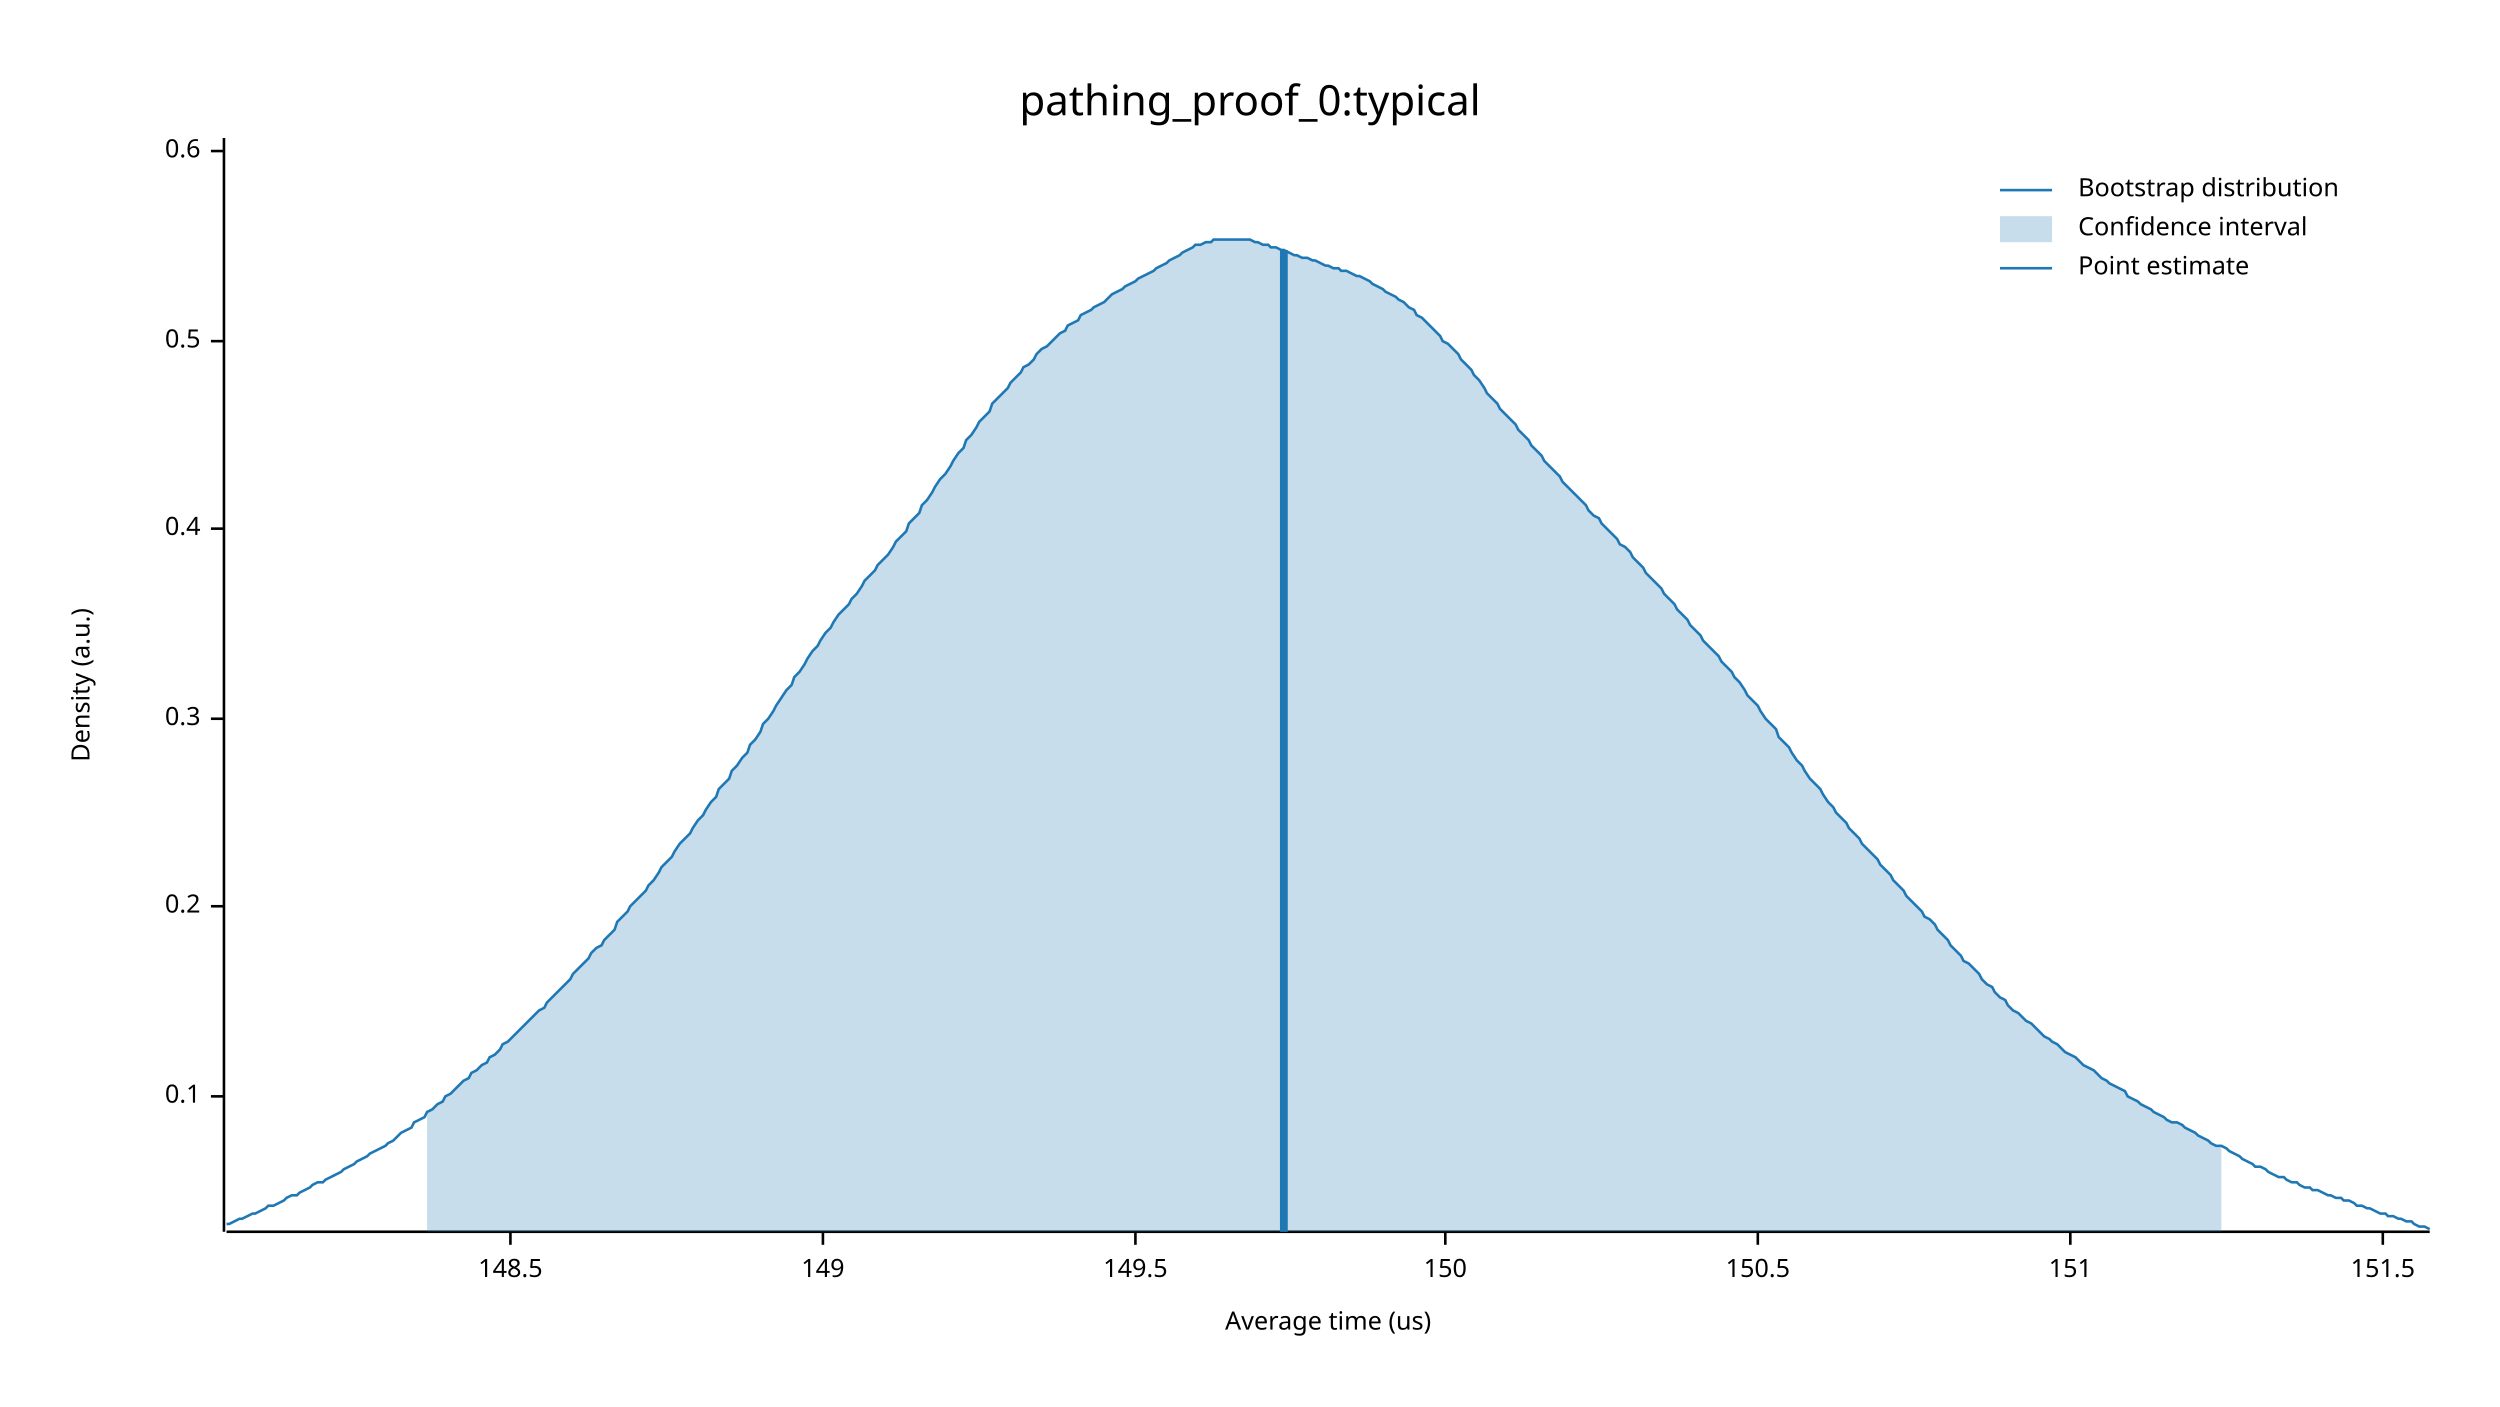
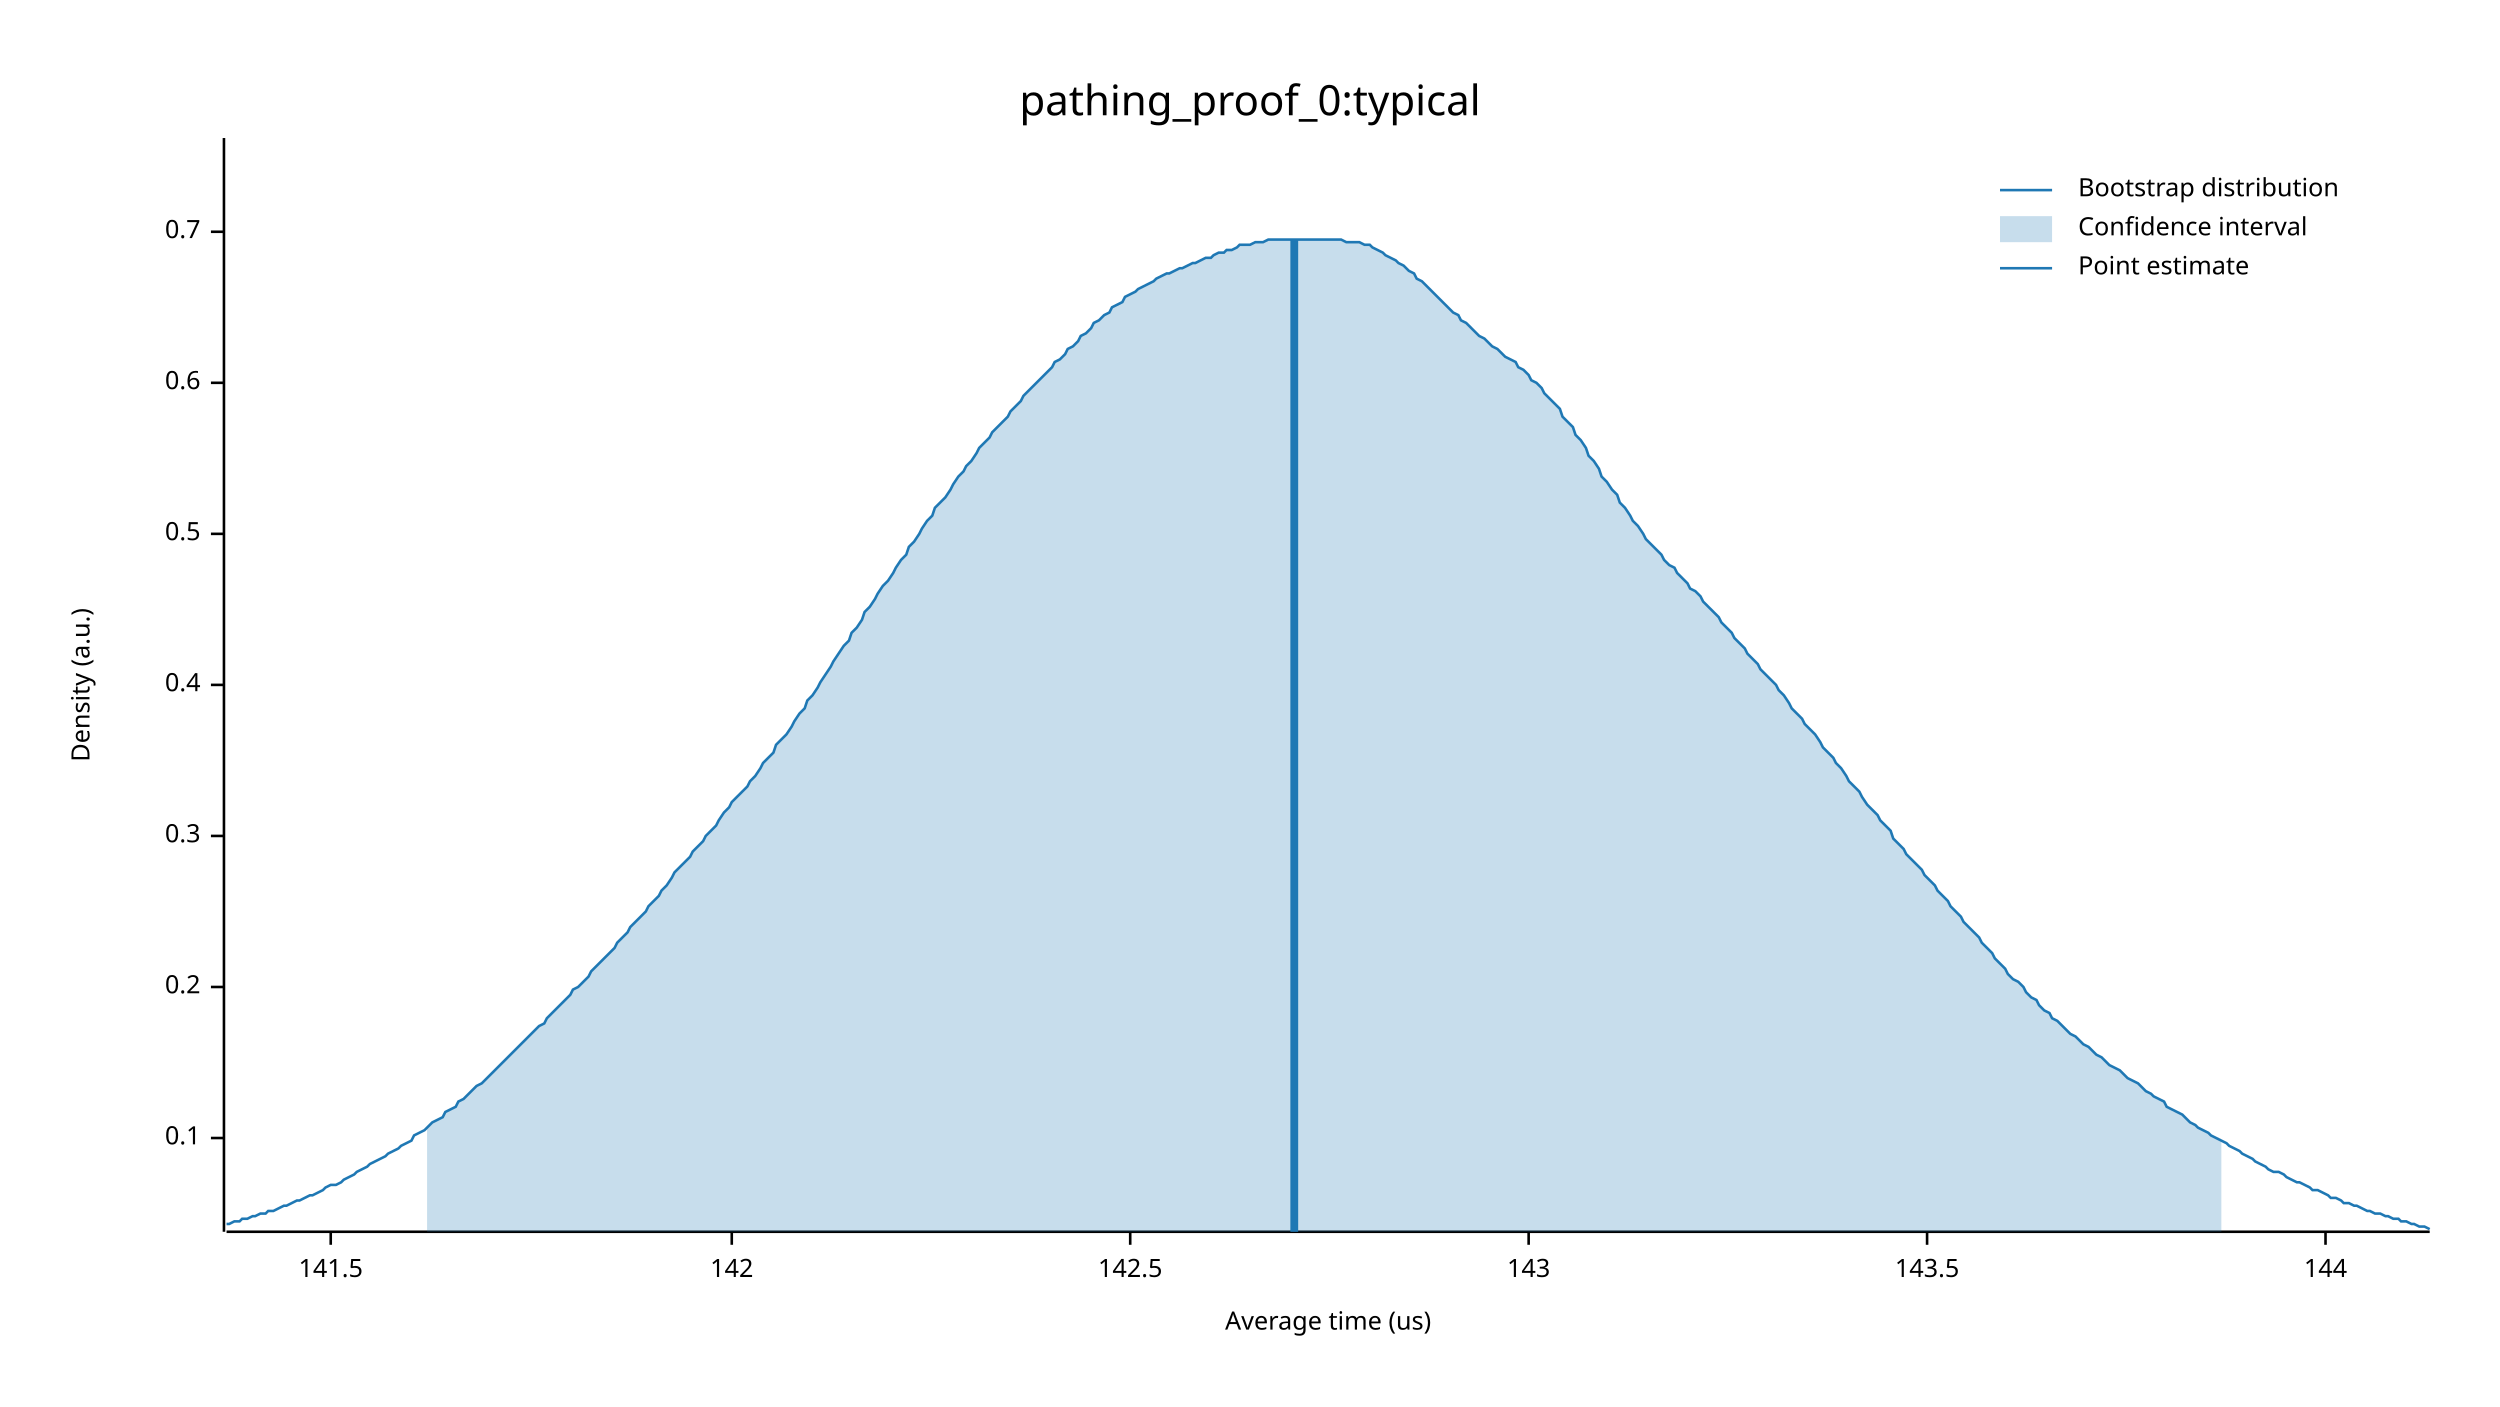
<svg xmlns="http://www.w3.org/2000/svg" width="960" height="540" viewBox="0 0 960 540">
  <text x="480" y="32" dy="0.76em" text-anchor="middle" font-family="sans-serif" font-size="16.129" opacity="1" fill="#000000">
pathing_proof_0:typical
</text>
  <text x="27" y="263" dy="0.76em" text-anchor="middle" font-family="sans-serif" font-size="9.677" opacity="1" fill="#000000" transform="rotate(270, 27, 263)">
Density (a.u.)
</text>
  <text x="510" y="513" dy="-0.5ex" text-anchor="middle" font-family="sans-serif" font-size="9.677" opacity="1" fill="#000000">
Average time (us)
</text>
  <polyline fill="none" opacity="1" stroke="#000000" stroke-width="1" points="86,53 86,473 " />
-   <text x="77" y="421" dy="0.5ex" text-anchor="end" font-family="sans-serif" font-size="9.677" opacity="1" fill="#000000">
+   <text x="77" y="437" dy="0.5ex" text-anchor="end" font-family="sans-serif" font-size="9.677" opacity="1" fill="#000000">
0.1
</text>
-   <polyline fill="none" opacity="1" stroke="#000000" stroke-width="1" points="81,421 86,421 " />
-   <text x="77" y="348" dy="0.5ex" text-anchor="end" font-family="sans-serif" font-size="9.677" opacity="1" fill="#000000">
+   <polyline fill="none" opacity="1" stroke="#000000" stroke-width="1" points="81,437 86,437 " />
+   <text x="77" y="379" dy="0.5ex" text-anchor="end" font-family="sans-serif" font-size="9.677" opacity="1" fill="#000000">
0.2
</text>
-   <polyline fill="none" opacity="1" stroke="#000000" stroke-width="1" points="81,348 86,348 " />
-   <text x="77" y="276" dy="0.5ex" text-anchor="end" font-family="sans-serif" font-size="9.677" opacity="1" fill="#000000">
+   <polyline fill="none" opacity="1" stroke="#000000" stroke-width="1" points="81,379 86,379 " />
+   <text x="77" y="321" dy="0.5ex" text-anchor="end" font-family="sans-serif" font-size="9.677" opacity="1" fill="#000000">
0.3
</text>
-   <polyline fill="none" opacity="1" stroke="#000000" stroke-width="1" points="81,276 86,276 " />
-   <text x="77" y="203" dy="0.5ex" text-anchor="end" font-family="sans-serif" font-size="9.677" opacity="1" fill="#000000">
+   <polyline fill="none" opacity="1" stroke="#000000" stroke-width="1" points="81,321 86,321 " />
+   <text x="77" y="263" dy="0.5ex" text-anchor="end" font-family="sans-serif" font-size="9.677" opacity="1" fill="#000000">
0.4
</text>
-   <polyline fill="none" opacity="1" stroke="#000000" stroke-width="1" points="81,203 86,203 " />
-   <text x="77" y="131" dy="0.5ex" text-anchor="end" font-family="sans-serif" font-size="9.677" opacity="1" fill="#000000">
+   <polyline fill="none" opacity="1" stroke="#000000" stroke-width="1" points="81,263 86,263 " />
+   <text x="77" y="205" dy="0.5ex" text-anchor="end" font-family="sans-serif" font-size="9.677" opacity="1" fill="#000000">
0.5
</text>
-   <polyline fill="none" opacity="1" stroke="#000000" stroke-width="1" points="81,131 86,131 " />
-   <text x="77" y="58" dy="0.5ex" text-anchor="end" font-family="sans-serif" font-size="9.677" opacity="1" fill="#000000">
+   <polyline fill="none" opacity="1" stroke="#000000" stroke-width="1" points="81,205 86,205 " />
+   <text x="77" y="147" dy="0.5ex" text-anchor="end" font-family="sans-serif" font-size="9.677" opacity="1" fill="#000000">
0.6
</text>
-   <polyline fill="none" opacity="1" stroke="#000000" stroke-width="1" points="81,58 86,58 " />
+   <polyline fill="none" opacity="1" stroke="#000000" stroke-width="1" points="81,147 86,147 " />
+   <text x="77" y="89" dy="0.5ex" text-anchor="end" font-family="sans-serif" font-size="9.677" opacity="1" fill="#000000">
+ 0.7
+ </text>
+   <polyline fill="none" opacity="1" stroke="#000000" stroke-width="1" points="81,89 86,89 " />
  <polyline fill="none" opacity="1" stroke="#000000" stroke-width="1" points="87,473 933,473 " />
-   <text x="196" y="483" dy="0.76em" text-anchor="middle" font-family="sans-serif" font-size="9.677" opacity="1" fill="#000000">
- 148.5
+   <text x="127" y="483" dy="0.76em" text-anchor="middle" font-family="sans-serif" font-size="9.677" opacity="1" fill="#000000">
+ 141.5
</text>
-   <polyline fill="none" opacity="1" stroke="#000000" stroke-width="1" points="196,473 196,478 " />
-   <text x="316" y="483" dy="0.76em" text-anchor="middle" font-family="sans-serif" font-size="9.677" opacity="1" fill="#000000">
- 149
+   <polyline fill="none" opacity="1" stroke="#000000" stroke-width="1" points="127,473 127,478 " />
+   <text x="281" y="483" dy="0.76em" text-anchor="middle" font-family="sans-serif" font-size="9.677" opacity="1" fill="#000000">
+ 142
</text>
-   <polyline fill="none" opacity="1" stroke="#000000" stroke-width="1" points="316,473 316,478 " />
-   <text x="436" y="483" dy="0.76em" text-anchor="middle" font-family="sans-serif" font-size="9.677" opacity="1" fill="#000000">
- 149.5
+   <polyline fill="none" opacity="1" stroke="#000000" stroke-width="1" points="281,473 281,478 " />
+   <text x="434" y="483" dy="0.76em" text-anchor="middle" font-family="sans-serif" font-size="9.677" opacity="1" fill="#000000">
+ 142.5
</text>
-   <polyline fill="none" opacity="1" stroke="#000000" stroke-width="1" points="436,473 436,478 " />
-   <text x="555" y="483" dy="0.76em" text-anchor="middle" font-family="sans-serif" font-size="9.677" opacity="1" fill="#000000">
- 150
+   <polyline fill="none" opacity="1" stroke="#000000" stroke-width="1" points="434,473 434,478 " />
+   <text x="587" y="483" dy="0.76em" text-anchor="middle" font-family="sans-serif" font-size="9.677" opacity="1" fill="#000000">
+ 143
</text>
-   <polyline fill="none" opacity="1" stroke="#000000" stroke-width="1" points="555,473 555,478 " />
-   <text x="675" y="483" dy="0.76em" text-anchor="middle" font-family="sans-serif" font-size="9.677" opacity="1" fill="#000000">
- 150.5
+   <polyline fill="none" opacity="1" stroke="#000000" stroke-width="1" points="587,473 587,478 " />
+   <text x="740" y="483" dy="0.76em" text-anchor="middle" font-family="sans-serif" font-size="9.677" opacity="1" fill="#000000">
+ 143.5
</text>
-   <polyline fill="none" opacity="1" stroke="#000000" stroke-width="1" points="675,473 675,478 " />
-   <text x="795" y="483" dy="0.76em" text-anchor="middle" font-family="sans-serif" font-size="9.677" opacity="1" fill="#000000">
- 151
+   <polyline fill="none" opacity="1" stroke="#000000" stroke-width="1" points="740,473 740,478 " />
+   <text x="893" y="483" dy="0.76em" text-anchor="middle" font-family="sans-serif" font-size="9.677" opacity="1" fill="#000000">
+ 144
</text>
-   <polyline fill="none" opacity="1" stroke="#000000" stroke-width="1" points="795,473 795,478 " />
-   <text x="915" y="483" dy="0.76em" text-anchor="middle" font-family="sans-serif" font-size="9.677" opacity="1" fill="#000000">
- 151.5
- </text>
-   <polyline fill="none" opacity="1" stroke="#000000" stroke-width="1" points="915,473 915,478 " />
-   <polyline fill="none" opacity="1" stroke="#1F78B4" stroke-width="1" points="87,470 88,470 90,469 92,468 93,468 95,467 97,466 98,466 100,465 102,464 103,463 105,463 107,462 109,461 110,460 112,459 114,459 115,458 117,457 119,456 120,455 122,454 124,454 125,453 127,452 129,451 131,450 132,449 134,448 136,447 137,446 139,445 141,444 142,443 144,442 146,441 148,440 149,439 151,438 153,436 154,435 156,434 158,433 159,431 161,430 163,429 164,427 166,426 168,424 170,423 171,421 173,420 175,418 176,417 178,415 180,414 181,412 183,411 185,409 187,408 188,406 190,405 192,403 193,401 195,400 197,398 198,397 200,395 202,393 203,392 205,390 207,388 209,387 210,385 212,383 214,381 215,380 217,378 219,376 220,374 222,372 224,370 226,368 227,366 229,364 231,363 232,361 234,359 236,357 237,354 239,352 241,350 242,348 244,346 246,344 248,342 249,340 251,338 253,335 254,333 256,331 258,329 259,327 261,324 263,322 265,320 266,318 268,315 270,313 271,311 273,308 275,306 276,303 278,301 280,299 281,296 283,294 285,291 287,289 288,286 290,284 292,281 293,278 295,276 297,273 298,271 300,268 302,265 304,263 305,260 307,258 309,255 310,253 312,250 314,248 315,246 317,243 319,241 320,239 322,236 324,234 326,232 327,230 329,228 331,225 332,223 334,221 336,219 337,217 339,215 341,213 343,210 344,208 346,206 348,204 349,201 351,199 353,197 354,194 356,192 358,189 359,187 361,184 363,182 365,179 366,177 368,174 370,172 371,169 373,167 375,164 376,162 378,160 380,158 381,155 383,153 385,151 387,149 388,147 390,145 392,143 393,141 395,140 397,138 398,136 400,134 402,133 404,131 405,130 407,128 409,127 410,125 412,124 414,123 415,121 417,120 419,119 420,118 422,117 424,116 426,114 427,113 429,112 431,111 432,110 434,109 436,108 437,107 439,106 441,105 443,104 444,103 446,102 448,101 449,100 451,99 453,98 454,97 456,96 458,95 459,94 461,94 463,93 465,93 466,92 468,92 470,92 471,92 473,92 475,92 476,92 478,92 480,92 482,93 483,93 485,94 487,94 488,95 490,95 492,96 493,96 495,97 497,98 498,98 500,99 502,99 504,100 505,100 507,101 509,102 510,102 512,103 514,103 515,104 517,104 519,105 521,106 522,106 524,107 526,108 527,109 529,110 531,111 532,112 534,113 536,114 537,115 539,116 541,118 543,119 544,121 546,122 548,124 549,125 551,127 553,129 554,131 556,132 558,134 560,136 561,138 563,140 565,142 566,144 568,146 570,149 571,151 573,153 575,155 576,157 578,159 580,161 582,163 583,165 585,167 587,169 588,171 590,173 592,175 593,177 595,179 597,181 599,183 600,185 602,187 604,189 605,190 607,192 609,194 610,196 612,198 614,199 615,201 617,203 619,205 621,207 622,209 624,210 626,212 627,214 629,216 631,218 632,220 634,222 636,224 638,226 639,228 641,230 643,232 644,234 646,236 648,238 649,240 651,242 653,244 654,246 656,248 658,250 660,252 661,254 663,256 665,258 666,260 668,262 670,265 671,267 673,269 675,271 676,273 678,276 680,278 682,280 683,283 685,285 687,287 688,289 690,292 692,294 693,296 695,299 697,301 699,303 700,305 702,308 704,310 705,312 707,314 709,316 710,318 712,320 714,322 715,324 717,326 719,328 721,330 722,332 724,334 726,336 727,338 729,340 731,342 732,344 734,346 736,348 738,350 739,352 741,353 743,355 744,357 746,359 748,361 749,363 751,365 753,367 754,369 756,370 758,372 760,374 761,376 763,378 765,379 766,381 768,383 770,384 771,386 773,388 775,389 777,391 778,392 780,393 782,395 783,396 785,398 787,399 788,400 790,401 792,403 793,404 795,405 797,406 799,408 800,409 802,410 804,411 805,412 807,414 809,415 810,416 812,417 814,418 816,419 817,421 819,422 821,423 822,424 824,425 826,426 827,427 829,428 831,429 832,430 834,431 836,431 838,432 839,433 841,434 843,435 844,436 846,437 848,438 849,439 851,440 853,440 855,441 856,442 858,443 860,444 861,445 863,446 865,447 866,448 868,448 870,449 871,450 873,451 875,452 877,452 878,453 880,454 882,454 883,455 885,456 887,456 888,457 890,457 892,458 894,459 895,459 897,460 899,460 900,461 902,461 904,462 905,463 907,463 909,464 910,464 912,465 914,466 916,466 917,467 919,467 921,468 922,468 924,469 926,469 927,470 929,471 931,471 933,472 " />
-   <polygon opacity="0.25" fill="#1F78B4" points="164,427 166,426 168,424 170,423 171,421 173,420 175,418 176,417 178,415 180,414 181,412 183,411 185,409 187,408 188,406 190,405 192,403 193,401 195,400 197,398 198,397 200,395 202,393 203,392 205,390 207,388 209,387 210,385 212,383 214,381 215,380 217,378 219,376 220,374 222,372 224,370 226,368 227,366 229,364 231,363 232,361 234,359 236,357 237,354 239,352 241,350 242,348 244,346 246,344 248,342 249,340 251,338 253,335 254,333 256,331 258,329 259,327 261,324 263,322 265,320 266,318 268,315 270,313 271,311 273,308 275,306 276,303 278,301 280,299 281,296 283,294 285,291 287,289 288,286 290,284 292,281 293,278 295,276 297,273 298,271 300,268 302,265 304,263 305,260 307,258 309,255 310,253 312,250 314,248 315,246 317,243 319,241 320,239 322,236 324,234 326,232 327,230 329,228 331,225 332,223 334,221 336,219 337,217 339,215 341,213 343,210 344,208 346,206 348,204 349,201 351,199 353,197 354,194 356,192 358,189 359,187 361,184 363,182 365,179 366,177 368,174 370,172 371,169 373,167 375,164 376,162 378,160 380,158 381,155 383,153 385,151 387,149 388,147 390,145 392,143 393,141 395,140 397,138 398,136 400,134 402,133 404,131 405,130 407,128 409,127 410,125 412,124 414,123 415,121 417,120 419,119 420,118 422,117 424,116 426,114 427,113 429,112 431,111 432,110 434,109 436,108 437,107 439,106 441,105 443,104 444,103 446,102 448,101 449,100 451,99 453,98 454,97 456,96 458,95 459,94 461,94 463,93 465,93 466,92 468,92 470,92 471,92 473,92 475,92 476,92 478,92 480,92 482,93 483,93 485,94 487,94 488,95 490,95 492,96 493,96 495,97 497,98 498,98 500,99 502,99 504,100 505,100 507,101 509,102 510,102 512,103 514,103 515,104 517,104 519,105 521,106 522,106 524,107 526,108 527,109 529,110 531,111 532,112 534,113 536,114 537,115 539,116 541,118 543,119 544,121 546,122 548,124 549,125 551,127 553,129 554,131 556,132 558,134 560,136 561,138 563,140 565,142 566,144 568,146 570,149 571,151 573,153 575,155 576,157 578,159 580,161 582,163 583,165 585,167 587,169 588,171 590,173 592,175 593,177 595,179 597,181 599,183 600,185 602,187 604,189 605,190 607,192 609,194 610,196 612,198 614,199 615,201 617,203 619,205 621,207 622,209 624,210 626,212 627,214 629,216 631,218 632,220 634,222 636,224 638,226 639,228 641,230 643,232 644,234 646,236 648,238 649,240 651,242 653,244 654,246 656,248 658,250 660,252 661,254 663,256 665,258 666,260 668,262 670,265 671,267 673,269 675,271 676,273 678,276 680,278 682,280 683,283 685,285 687,287 688,289 690,292 692,294 693,296 695,299 697,301 699,303 700,305 702,308 704,310 705,312 707,314 709,316 710,318 712,320 714,322 715,324 717,326 719,328 721,330 722,332 724,334 726,336 727,338 729,340 731,342 732,344 734,346 736,348 738,350 739,352 741,353 743,355 744,357 746,359 748,361 749,363 751,365 753,367 754,369 756,370 758,372 760,374 761,376 763,378 765,379 766,381 768,383 770,384 771,386 773,388 775,389 777,391 778,392 780,393 782,395 783,396 785,398 787,399 788,400 790,401 792,403 793,404 795,405 797,406 799,408 800,409 802,410 804,411 805,412 807,414 809,415 810,416 812,417 814,418 816,419 817,421 819,422 821,423 822,424 824,425 826,426 827,427 829,428 831,429 832,430 834,431 836,431 838,432 839,433 841,434 843,435 844,436 846,437 848,438 849,439 851,440 853,440 853,473 164,473 " />
-   <polyline fill="none" opacity="1" stroke="#1F78B4" stroke-width="3" points="493,473 493,96 " />
+   <polyline fill="none" opacity="1" stroke="#000000" stroke-width="1" points="893,473 893,478 " />
+   <polyline fill="none" opacity="1" stroke="#1F78B4" stroke-width="1" points="87,470 88,470 90,469 92,469 93,468 95,468 97,467 98,467 100,466 102,466 103,465 105,465 107,464 109,463 110,463 112,462 114,461 115,461 117,460 119,459 120,459 122,458 124,457 125,456 127,455 129,455 131,454 132,453 134,452 136,451 137,450 139,449 141,448 142,447 144,446 146,445 148,444 149,443 151,442 153,441 154,440 156,439 158,438 159,436 161,435 163,434 164,433 166,431 168,430 170,429 171,427 173,426 175,425 176,423 178,422 180,420 181,419 183,417 185,416 187,414 188,413 190,411 192,409 193,408 195,406 197,404 198,403 200,401 202,399 203,398 205,396 207,394 209,393 210,391 212,389 214,387 215,386 217,384 219,382 220,380 222,379 224,377 226,375 227,373 229,371 231,369 232,368 234,366 236,364 237,362 239,360 241,358 242,356 244,354 246,352 248,350 249,348 251,346 253,344 254,342 256,340 258,337 259,335 261,333 263,331 265,329 266,327 268,325 270,323 271,321 273,319 275,317 276,315 278,312 280,310 281,308 283,306 285,304 287,302 288,300 290,298 292,295 293,293 295,291 297,289 298,286 300,284 302,282 304,279 305,277 307,274 309,272 310,269 312,267 314,264 315,262 317,259 319,256 320,254 322,251 324,248 326,246 327,243 329,241 331,238 332,235 334,233 336,230 337,228 339,225 341,223 343,220 344,218 346,215 348,213 349,210 351,208 353,205 354,203 356,200 358,198 359,195 361,193 363,191 365,188 366,186 368,183 370,181 371,179 373,177 375,174 376,172 378,170 380,168 381,166 383,164 385,162 387,160 388,158 390,156 392,154 393,152 395,150 397,148 398,147 400,145 402,143 404,141 405,139 407,138 409,136 410,134 412,133 414,131 415,129 417,128 419,126 420,124 422,123 424,121 426,120 427,118 429,117 431,116 432,114 434,113 436,112 437,111 439,110 441,109 443,108 444,107 446,106 448,105 449,105 451,104 453,103 454,103 456,102 458,101 459,101 461,100 463,99 465,99 466,98 468,97 470,97 471,96 473,96 475,95 476,94 478,94 480,94 482,93 483,93 485,93 487,92 488,92 490,92 492,92 493,92 495,92 497,92 498,92 500,92 502,92 504,92 505,92 507,92 509,92 510,92 512,92 514,92 515,92 517,93 519,93 521,93 522,93 524,94 526,94 527,95 529,96 531,97 532,98 534,99 536,100 537,101 539,102 541,104 543,105 544,107 546,108 548,110 549,111 551,113 553,115 554,116 556,118 558,120 560,121 561,123 563,124 565,126 566,127 568,129 570,130 571,131 573,133 575,134 576,135 578,137 580,138 582,139 583,141 585,142 587,144 588,146 590,147 592,149 593,151 595,153 597,155 599,157 600,160 602,162 604,164 605,167 607,169 609,172 610,175 612,177 614,180 615,183 617,185 619,188 621,190 622,193 624,195 626,198 627,200 629,202 631,205 632,207 634,209 636,211 638,213 639,215 641,217 643,218 644,220 646,222 648,224 649,226 651,227 653,229 654,231 656,233 658,235 660,237 661,239 663,241 665,243 666,245 668,247 670,249 671,251 673,253 675,255 676,257 678,259 680,261 682,263 683,265 685,267 687,270 688,272 690,274 692,276 693,278 695,280 697,282 699,285 700,287 702,289 704,291 705,293 707,295 709,298 710,300 712,302 714,304 715,306 717,309 719,311 721,313 722,315 724,317 726,319 727,322 729,324 731,326 732,328 734,330 736,332 738,334 739,336 741,338 743,340 744,342 746,344 748,346 749,348 751,350 753,352 754,354 756,356 758,358 760,360 761,362 763,364 765,366 766,368 768,370 770,372 771,374 773,376 775,377 777,379 778,381 780,383 782,384 783,386 785,388 787,389 788,391 790,392 792,394 793,395 795,397 797,398 799,400 800,401 802,402 804,404 805,405 807,406 809,408 810,409 812,410 814,411 816,413 817,414 819,415 821,416 822,417 824,419 826,420 827,421 829,422 831,423 832,425 834,426 836,427 838,428 839,429 841,431 843,432 844,433 846,434 848,435 849,436 851,437 853,438 855,439 856,440 858,441 860,442 861,443 863,444 865,445 866,446 868,447 870,448 871,449 873,450 875,450 877,451 878,452 880,453 882,454 883,454 885,455 887,456 888,457 890,457 892,458 894,459 895,460 897,460 899,461 900,462 902,462 904,463 905,463 907,464 909,465 910,465 912,466 914,466 916,467 917,467 919,468 921,468 922,469 924,469 926,470 927,470 929,471 931,471 933,472 " />
+   <polygon opacity="0.25" fill="#1F78B4" points="164,433 166,431 168,430 170,429 171,427 173,426 175,425 176,423 178,422 180,420 181,419 183,417 185,416 187,414 188,413 190,411 192,409 193,408 195,406 197,404 198,403 200,401 202,399 203,398 205,396 207,394 209,393 210,391 212,389 214,387 215,386 217,384 219,382 220,380 222,379 224,377 226,375 227,373 229,371 231,369 232,368 234,366 236,364 237,362 239,360 241,358 242,356 244,354 246,352 248,350 249,348 251,346 253,344 254,342 256,340 258,337 259,335 261,333 263,331 265,329 266,327 268,325 270,323 271,321 273,319 275,317 276,315 278,312 280,310 281,308 283,306 285,304 287,302 288,300 290,298 292,295 293,293 295,291 297,289 298,286 300,284 302,282 304,279 305,277 307,274 309,272 310,269 312,267 314,264 315,262 317,259 319,256 320,254 322,251 324,248 326,246 327,243 329,241 331,238 332,235 334,233 336,230 337,228 339,225 341,223 343,220 344,218 346,215 348,213 349,210 351,208 353,205 354,203 356,200 358,198 359,195 361,193 363,191 365,188 366,186 368,183 370,181 371,179 373,177 375,174 376,172 378,170 380,168 381,166 383,164 385,162 387,160 388,158 390,156 392,154 393,152 395,150 397,148 398,147 400,145 402,143 404,141 405,139 407,138 409,136 410,134 412,133 414,131 415,129 417,128 419,126 420,124 422,123 424,121 426,120 427,118 429,117 431,116 432,114 434,113 436,112 437,111 439,110 441,109 443,108 444,107 446,106 448,105 449,105 451,104 453,103 454,103 456,102 458,101 459,101 461,100 463,99 465,99 466,98 468,97 470,97 471,96 473,96 475,95 476,94 478,94 480,94 482,93 483,93 485,93 487,92 488,92 490,92 492,92 493,92 495,92 497,92 498,92 500,92 502,92 504,92 505,92 507,92 509,92 510,92 512,92 514,92 515,92 517,93 519,93 521,93 522,93 524,94 526,94 527,95 529,96 531,97 532,98 534,99 536,100 537,101 539,102 541,104 543,105 544,107 546,108 548,110 549,111 551,113 553,115 554,116 556,118 558,120 560,121 561,123 563,124 565,126 566,127 568,129 570,130 571,131 573,133 575,134 576,135 578,137 580,138 582,139 583,141 585,142 587,144 588,146 590,147 592,149 593,151 595,153 597,155 599,157 600,160 602,162 604,164 605,167 607,169 609,172 610,175 612,177 614,180 615,183 617,185 619,188 621,190 622,193 624,195 626,198 627,200 629,202 631,205 632,207 634,209 636,211 638,213 639,215 641,217 643,218 644,220 646,222 648,224 649,226 651,227 653,229 654,231 656,233 658,235 660,237 661,239 663,241 665,243 666,245 668,247 670,249 671,251 673,253 675,255 676,257 678,259 680,261 682,263 683,265 685,267 687,270 688,272 690,274 692,276 693,278 695,280 697,282 699,285 700,287 702,289 704,291 705,293 707,295 709,298 710,300 712,302 714,304 715,306 717,309 719,311 721,313 722,315 724,317 726,319 727,322 729,324 731,326 732,328 734,330 736,332 738,334 739,336 741,338 743,340 744,342 746,344 748,346 749,348 751,350 753,352 754,354 756,356 758,358 760,360 761,362 763,364 765,366 766,368 768,370 770,372 771,374 773,376 775,377 777,379 778,381 780,383 782,384 783,386 785,388 787,389 788,391 790,392 792,394 793,395 795,397 797,398 799,400 800,401 802,402 804,404 805,405 807,406 809,408 810,409 812,410 814,411 816,413 817,414 819,415 821,416 822,417 824,419 826,420 827,421 829,422 831,423 832,425 834,426 836,427 838,428 839,429 841,431 843,432 844,433 846,434 848,435 849,436 851,437 853,438 853,473 164,473 " />
+   <polyline fill="none" opacity="1" stroke="#1F78B4" stroke-width="3" points="497,473 497,92 " />
  <text x="798" y="68" dy="0.76em" text-anchor="start" font-family="sans-serif" font-size="9.677" opacity="1" fill="#000000">
Bootstrap distribution
</text>
  <text x="798" y="83" dy="0.76em" text-anchor="start" font-family="sans-serif" font-size="9.677" opacity="1" fill="#000000">
Confidence interval
</text>
  <text x="798" y="98" dy="0.76em" text-anchor="start" font-family="sans-serif" font-size="9.677" opacity="1" fill="#000000">
Point estimate
</text>
  <polyline fill="none" opacity="1" stroke="#1F78B4" stroke-width="1" points="768,73 788,73 " />
  <rect x="768" y="83" width="20" height="10" opacity="0.25" fill="#1F78B4" stroke="none" />
  <polyline fill="none" opacity="1" stroke="#1F78B4" stroke-width="1" points="768,103 788,103 " />
</svg>
